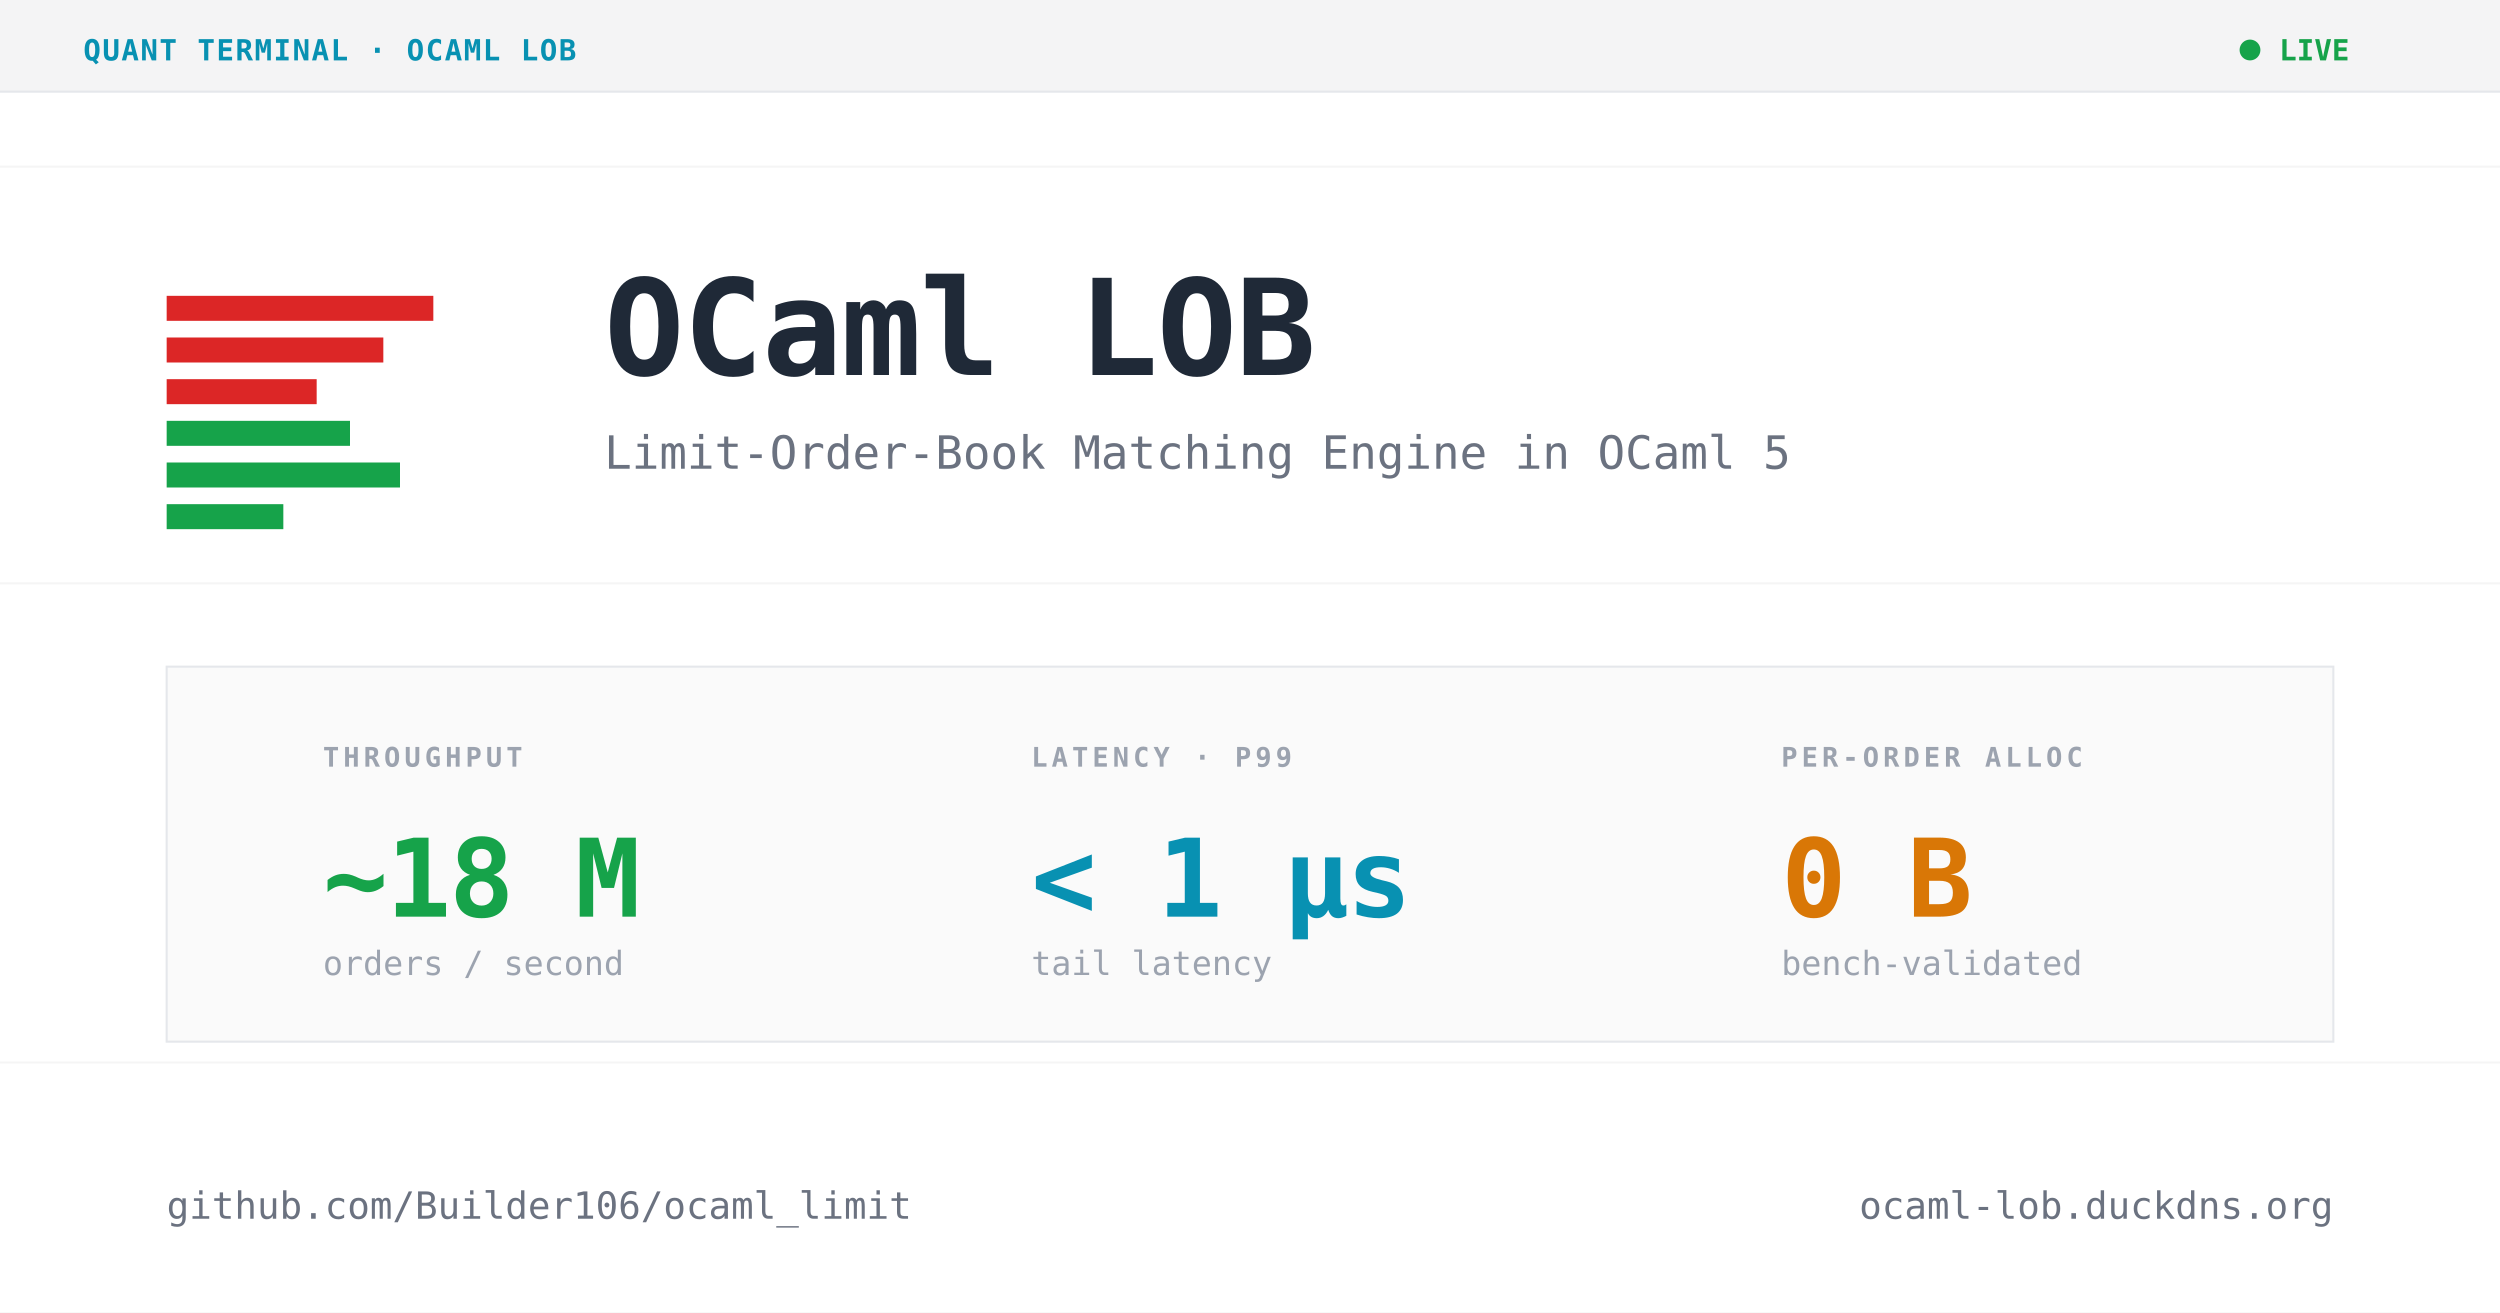
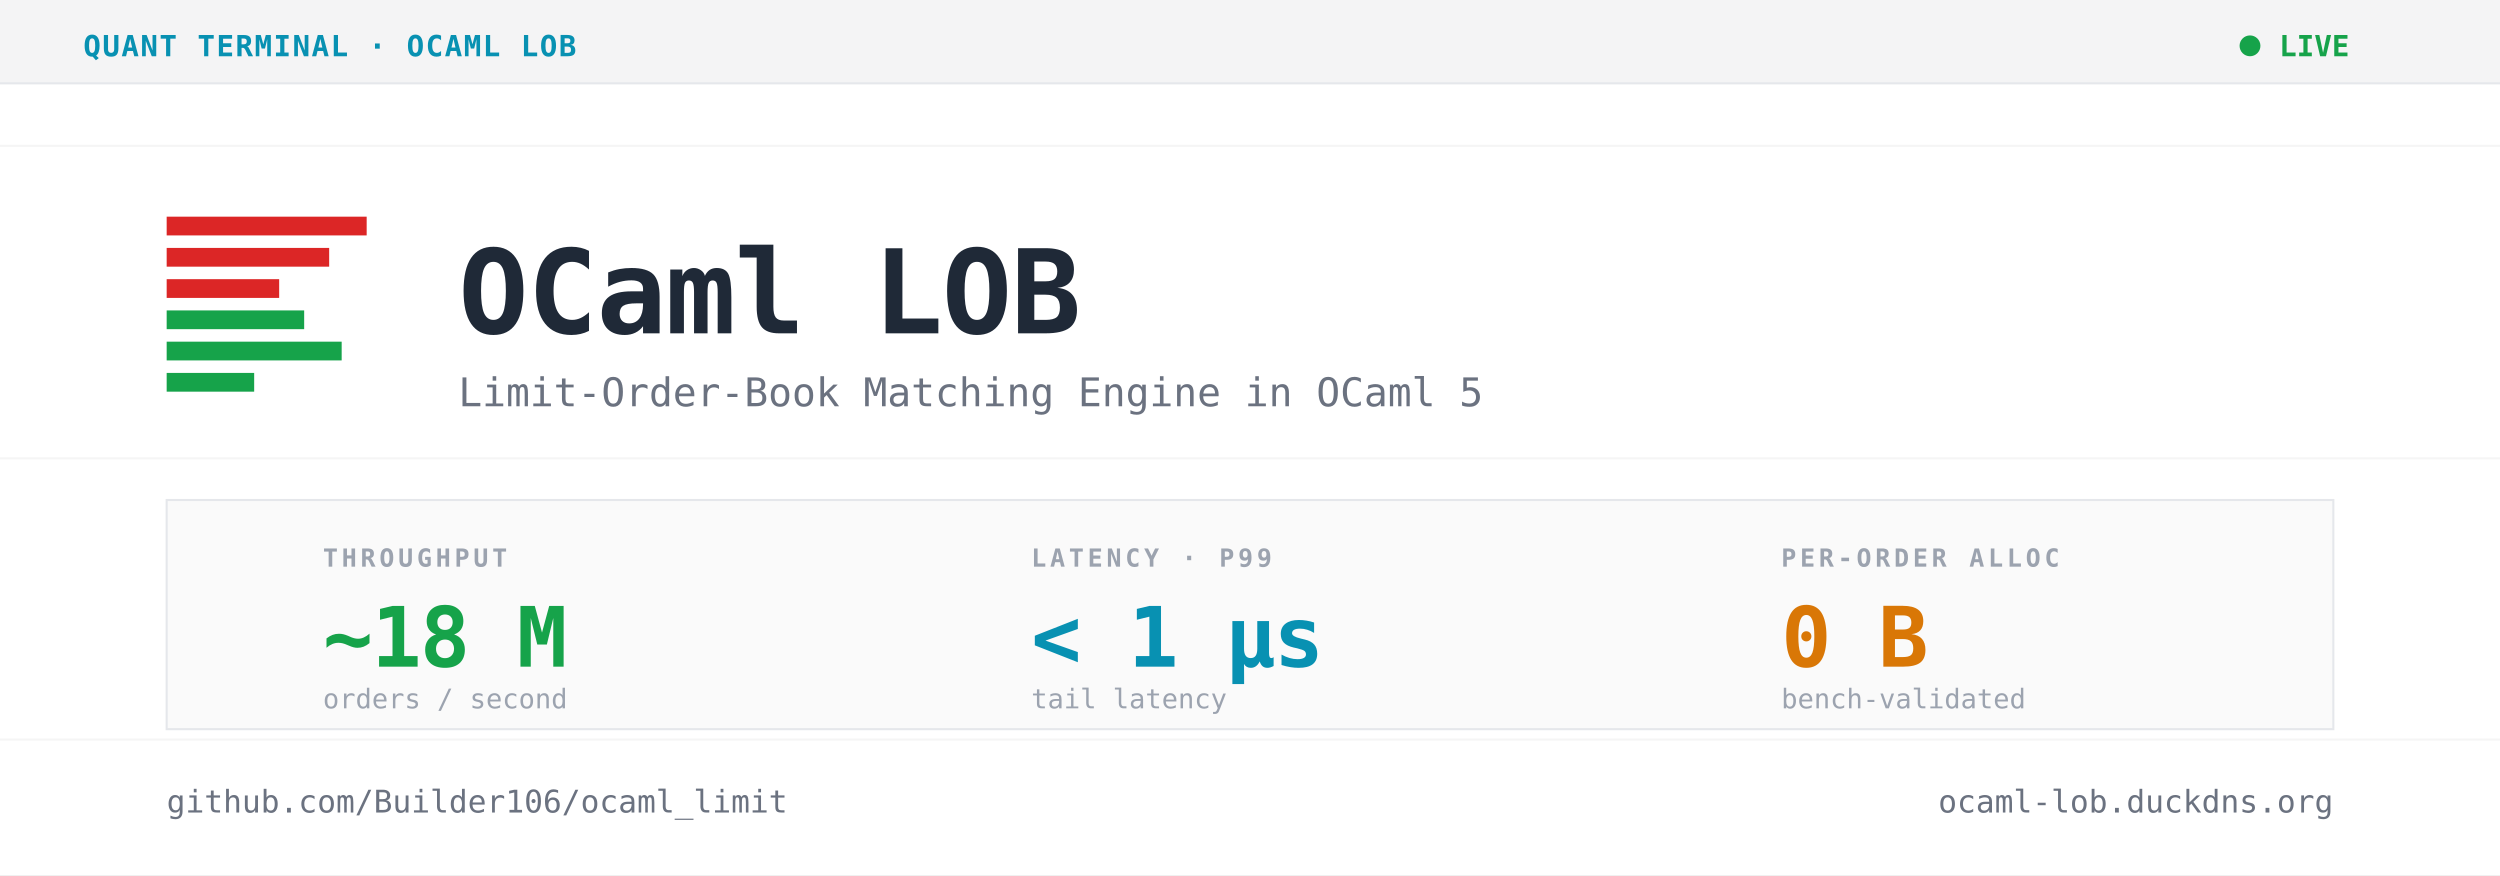
- <svg xmlns="http://www.w3.org/2000/svg" viewBox="0 0 1200 630" font-family="ui-monospace, 'SF Mono', Menlo, Consolas, monospace">
-   <rect width="1200" height="630" fill="#ffffff" />
+ <svg xmlns="http://www.w3.org/2000/svg" viewBox="0 0 1200 420" font-family="ui-monospace, 'SF Mono', Menlo, Consolas, monospace">
+   <rect width="1200" height="420" fill="#ffffff" />
  <g stroke="rgba(0,0,0,0.04)" stroke-width="1">
-     <line x1="0" y1="80" x2="1200" y2="80" />
-     <line x1="0" y1="280" x2="1200" y2="280" />
-     <line x1="0" y1="510" x2="1200" y2="510" />
+     <line x1="0" y1="70" x2="1200" y2="70" />
+     <line x1="0" y1="220" x2="1200" y2="220" />
+     <line x1="0" y1="355" x2="1200" y2="355" />
  </g>
-   <rect x="0" y="0" width="1200" height="44" fill="#f4f4f5" />
-   <line x1="0" y1="44" x2="1200" y2="44" stroke="#e5e7eb" stroke-width="1" />
-   <text x="40" y="29" fill="#0891b2" font-size="14" font-weight="700" letter-spacing="0.05em">
+   <rect x="0" y="0" width="1200" height="40" fill="#f4f4f5" />
+   <line x1="0" y1="40" x2="1200" y2="40" stroke="#e5e7eb" stroke-width="1" />
+   <text x="40" y="27" fill="#0891b2" font-size="14" font-weight="700" letter-spacing="0.05em">
    QUANT TERMINAL · OCAML LOB
  </text>
-   <g transform="translate(1080, 18)">
+   <g transform="translate(1080, 16)">
    <circle cx="0" cy="6" r="5" fill="#16a34a" />
    <text x="14" y="11" fill="#16a34a" font-size="14" font-weight="700">LIVE</text>
  </g>
-   <g transform="translate(80, 130) scale(4)">
+   <g transform="translate(80, 95) scale(3)">
    <rect x="0" y="3" width="32" height="3" fill="#dc2626" />
    <rect x="0" y="8" width="26" height="3" fill="#dc2626" />
    <rect x="0" y="13" width="18" height="3" fill="#dc2626" />
    <rect x="0" y="18" width="22" height="3" fill="#16a34a" />
    <rect x="0" y="23" width="28" height="3" fill="#16a34a" />
    <rect x="0" y="28" width="14" height="3" fill="#16a34a" />
  </g>
-   <text x="290" y="180" fill="#1f2937" font-size="64" font-weight="700" letter-spacing="-0.01em">
+   <text x="220" y="160" fill="#1f2937" font-size="56" font-weight="700" letter-spacing="-0.01em">
    OCaml LOB
  </text>
-   <text x="290" y="225" fill="#6b7280" font-size="22" font-weight="500">
+   <text x="220" y="195" fill="#6b7280" font-size="19" font-weight="500">
    Limit-Order-Book Matching Engine in OCaml 5
  </text>
-   <rect x="80" y="320" width="1040" height="180" fill="#fafafa" stroke="#e5e7eb" stroke-width="1" />
-   <g fill="#9ca3af" font-size="13" font-weight="600" letter-spacing="0.15em">
-     <text x="155" y="368">THROUGHPUT</text>
-     <text x="495" y="368">LATENCY · P99</text>
-     <text x="855" y="368">PER-ORDER ALLOC</text>
+   <rect x="80" y="240" width="1040" height="110" fill="#fafafa" stroke="#e5e7eb" stroke-width="1" />
+   <g fill="#9ca3af" font-size="12" font-weight="600" letter-spacing="0.15em">
+     <text x="155" y="272">THROUGHPUT</text>
+     <text x="495" y="272">LATENCY · P99</text>
+     <text x="855" y="272">PER-ORDER ALLOC</text>
  </g>
-   <g font-size="52" font-weight="700" letter-spacing="-0.02em">
-     <text x="155" y="440" fill="#16a34a">~18 M</text>
-     <text x="495" y="440" fill="#0891b2">&lt; 1 μs</text>
-     <text x="855" y="440" fill="#d97706">0 B</text>
+   <g font-size="40" font-weight="700" letter-spacing="-0.02em">
+     <text x="155" y="320" fill="#16a34a">~18 M</text>
+     <text x="495" y="320" fill="#0891b2">&lt; 1 μs</text>
+     <text x="855" y="320" fill="#d97706">0 B</text>
  </g>
-   <g font-size="16" fill="#9ca3af" font-weight="500">
-     <text x="155" y="468">orders / second</text>
-     <text x="495" y="468">tail latency</text>
-     <text x="855" y="468">bench-validated</text>
+   <g font-size="13" fill="#9ca3af" font-weight="500">
+     <text x="155" y="340">orders / second</text>
+     <text x="495" y="340">tail latency</text>
+     <text x="855" y="340">bench-validated</text>
  </g>
-   <text x="80" y="585" fill="#6b7280" font-size="18" font-weight="500">
+   <text x="80" y="390" fill="#6b7280" font-size="15" font-weight="500">
    github.com/Builder106/ocaml_limit
  </text>
-   <text x="1120" y="585" text-anchor="end" fill="#6b7280" font-size="18" font-weight="500">
+   <text x="1120" y="390" text-anchor="end" fill="#6b7280" font-size="15" font-weight="500">
    ocaml-lob.duckdns.org
  </text>
</svg>
